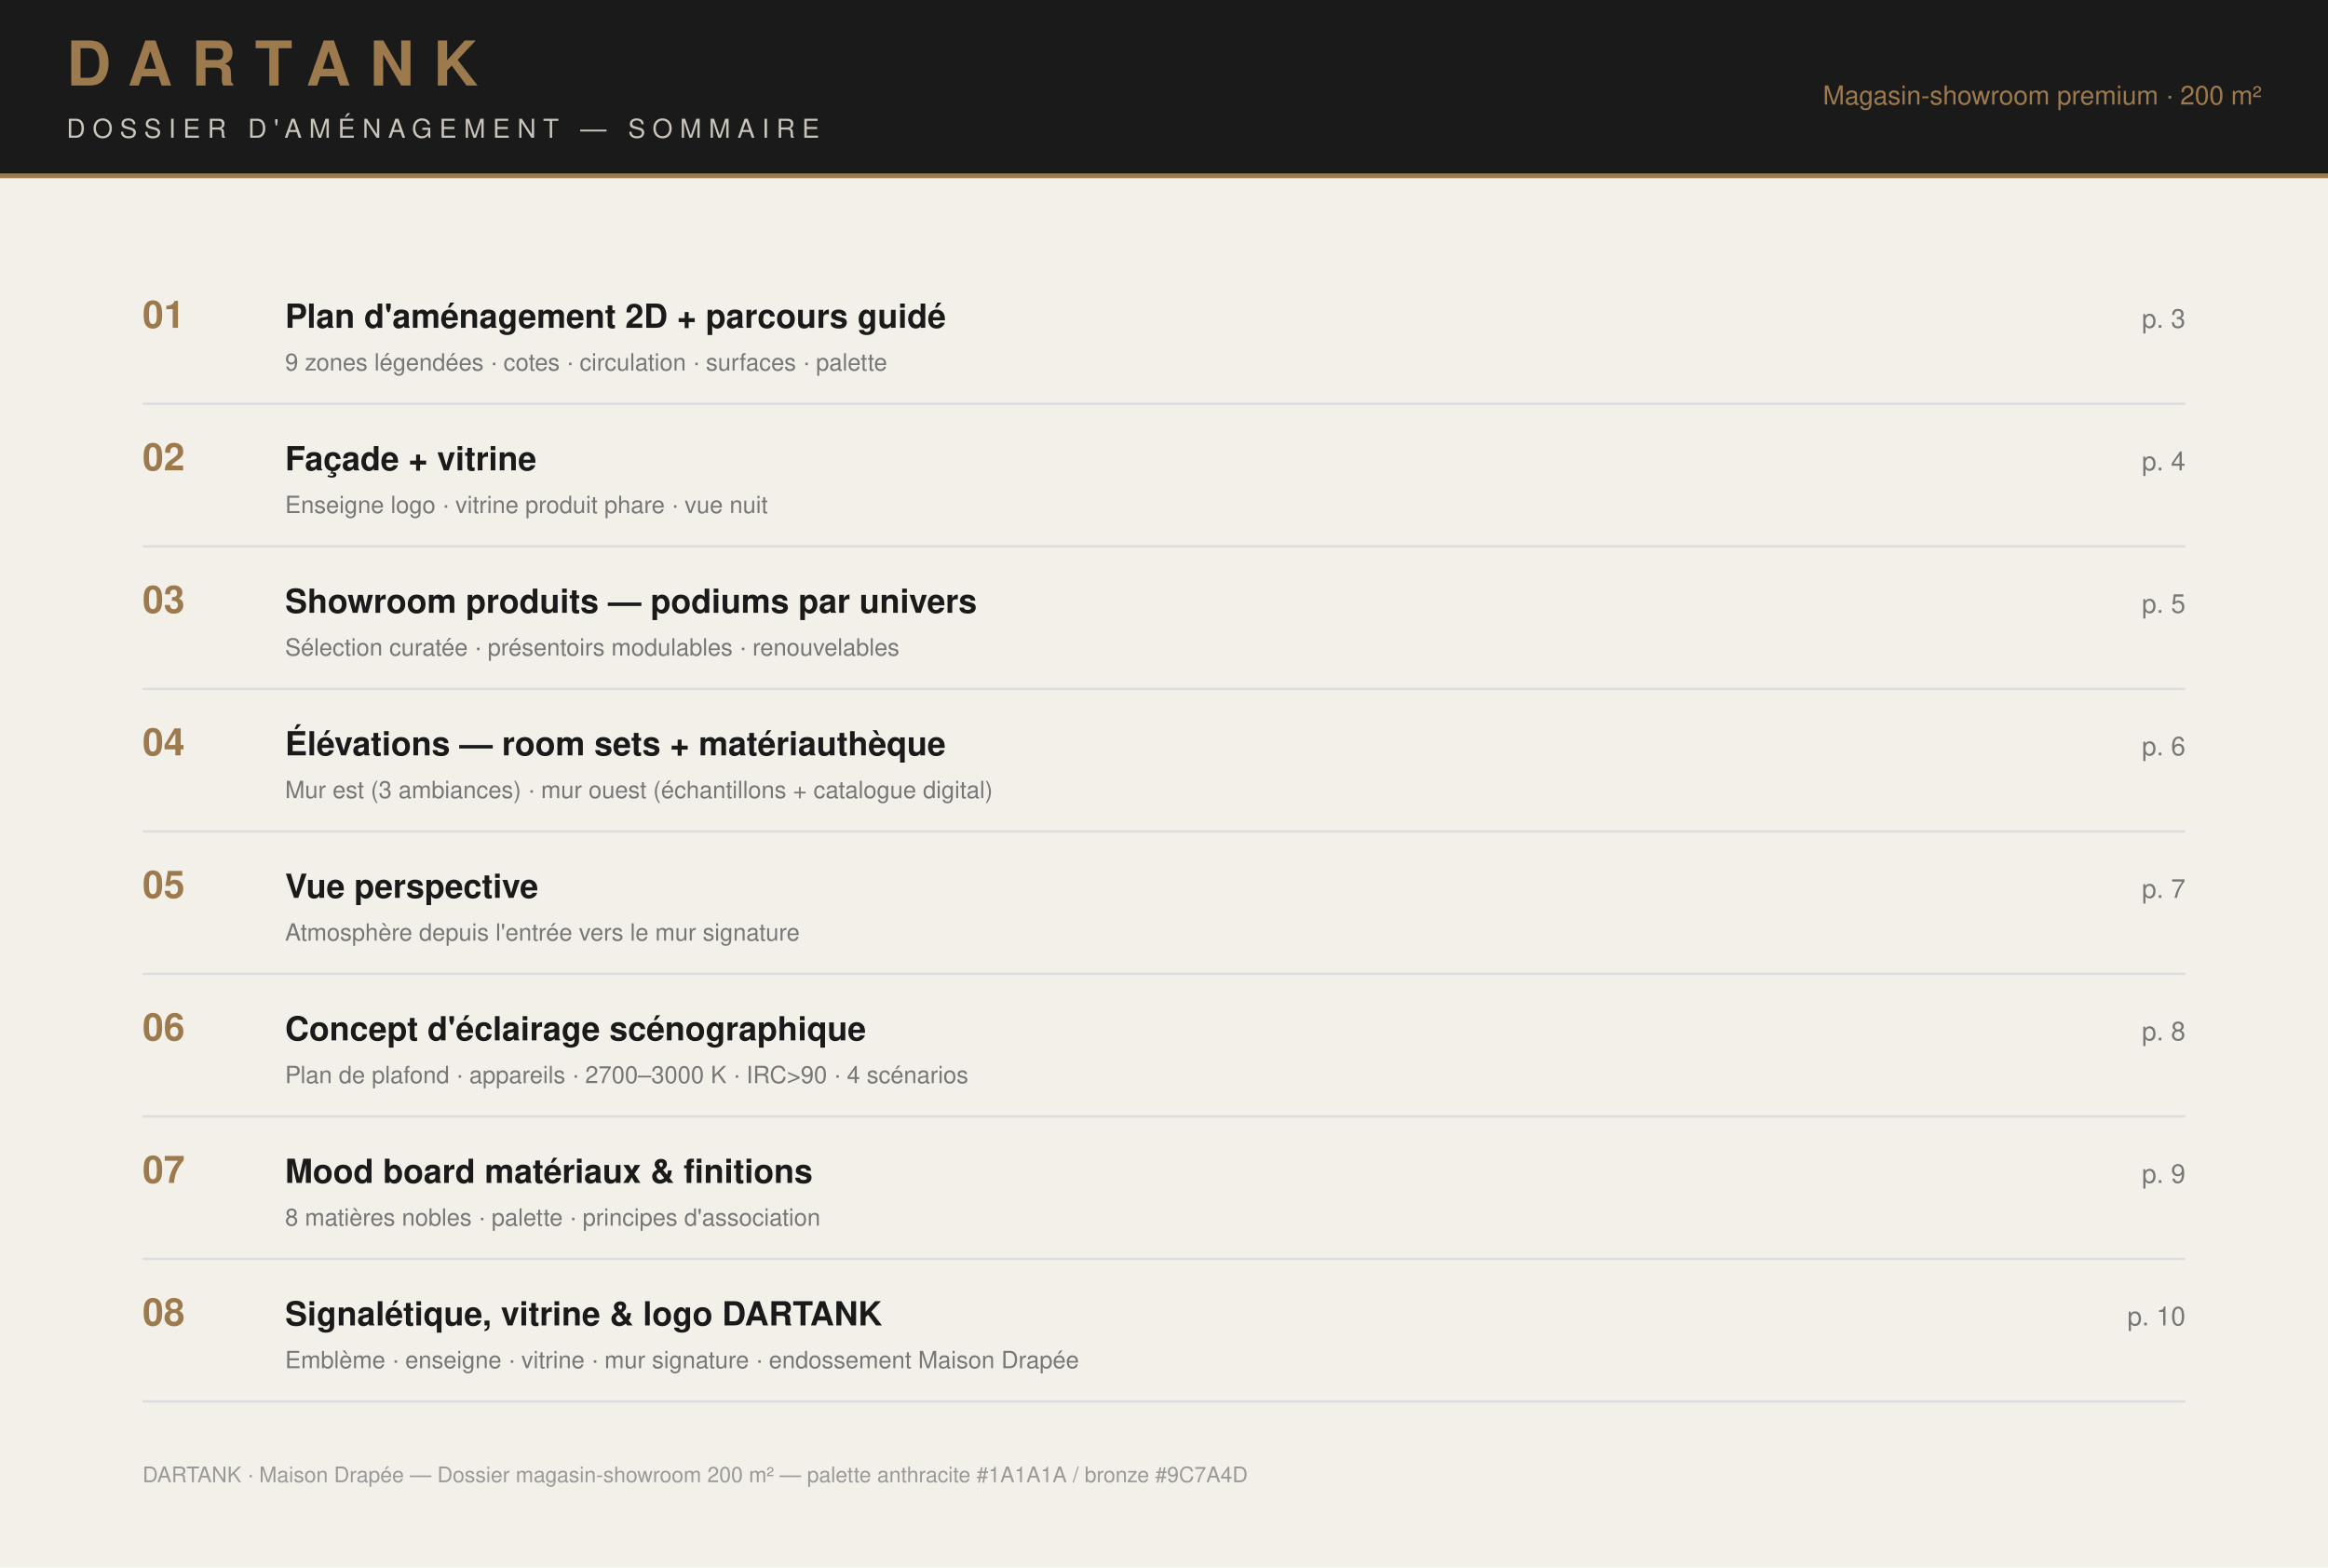
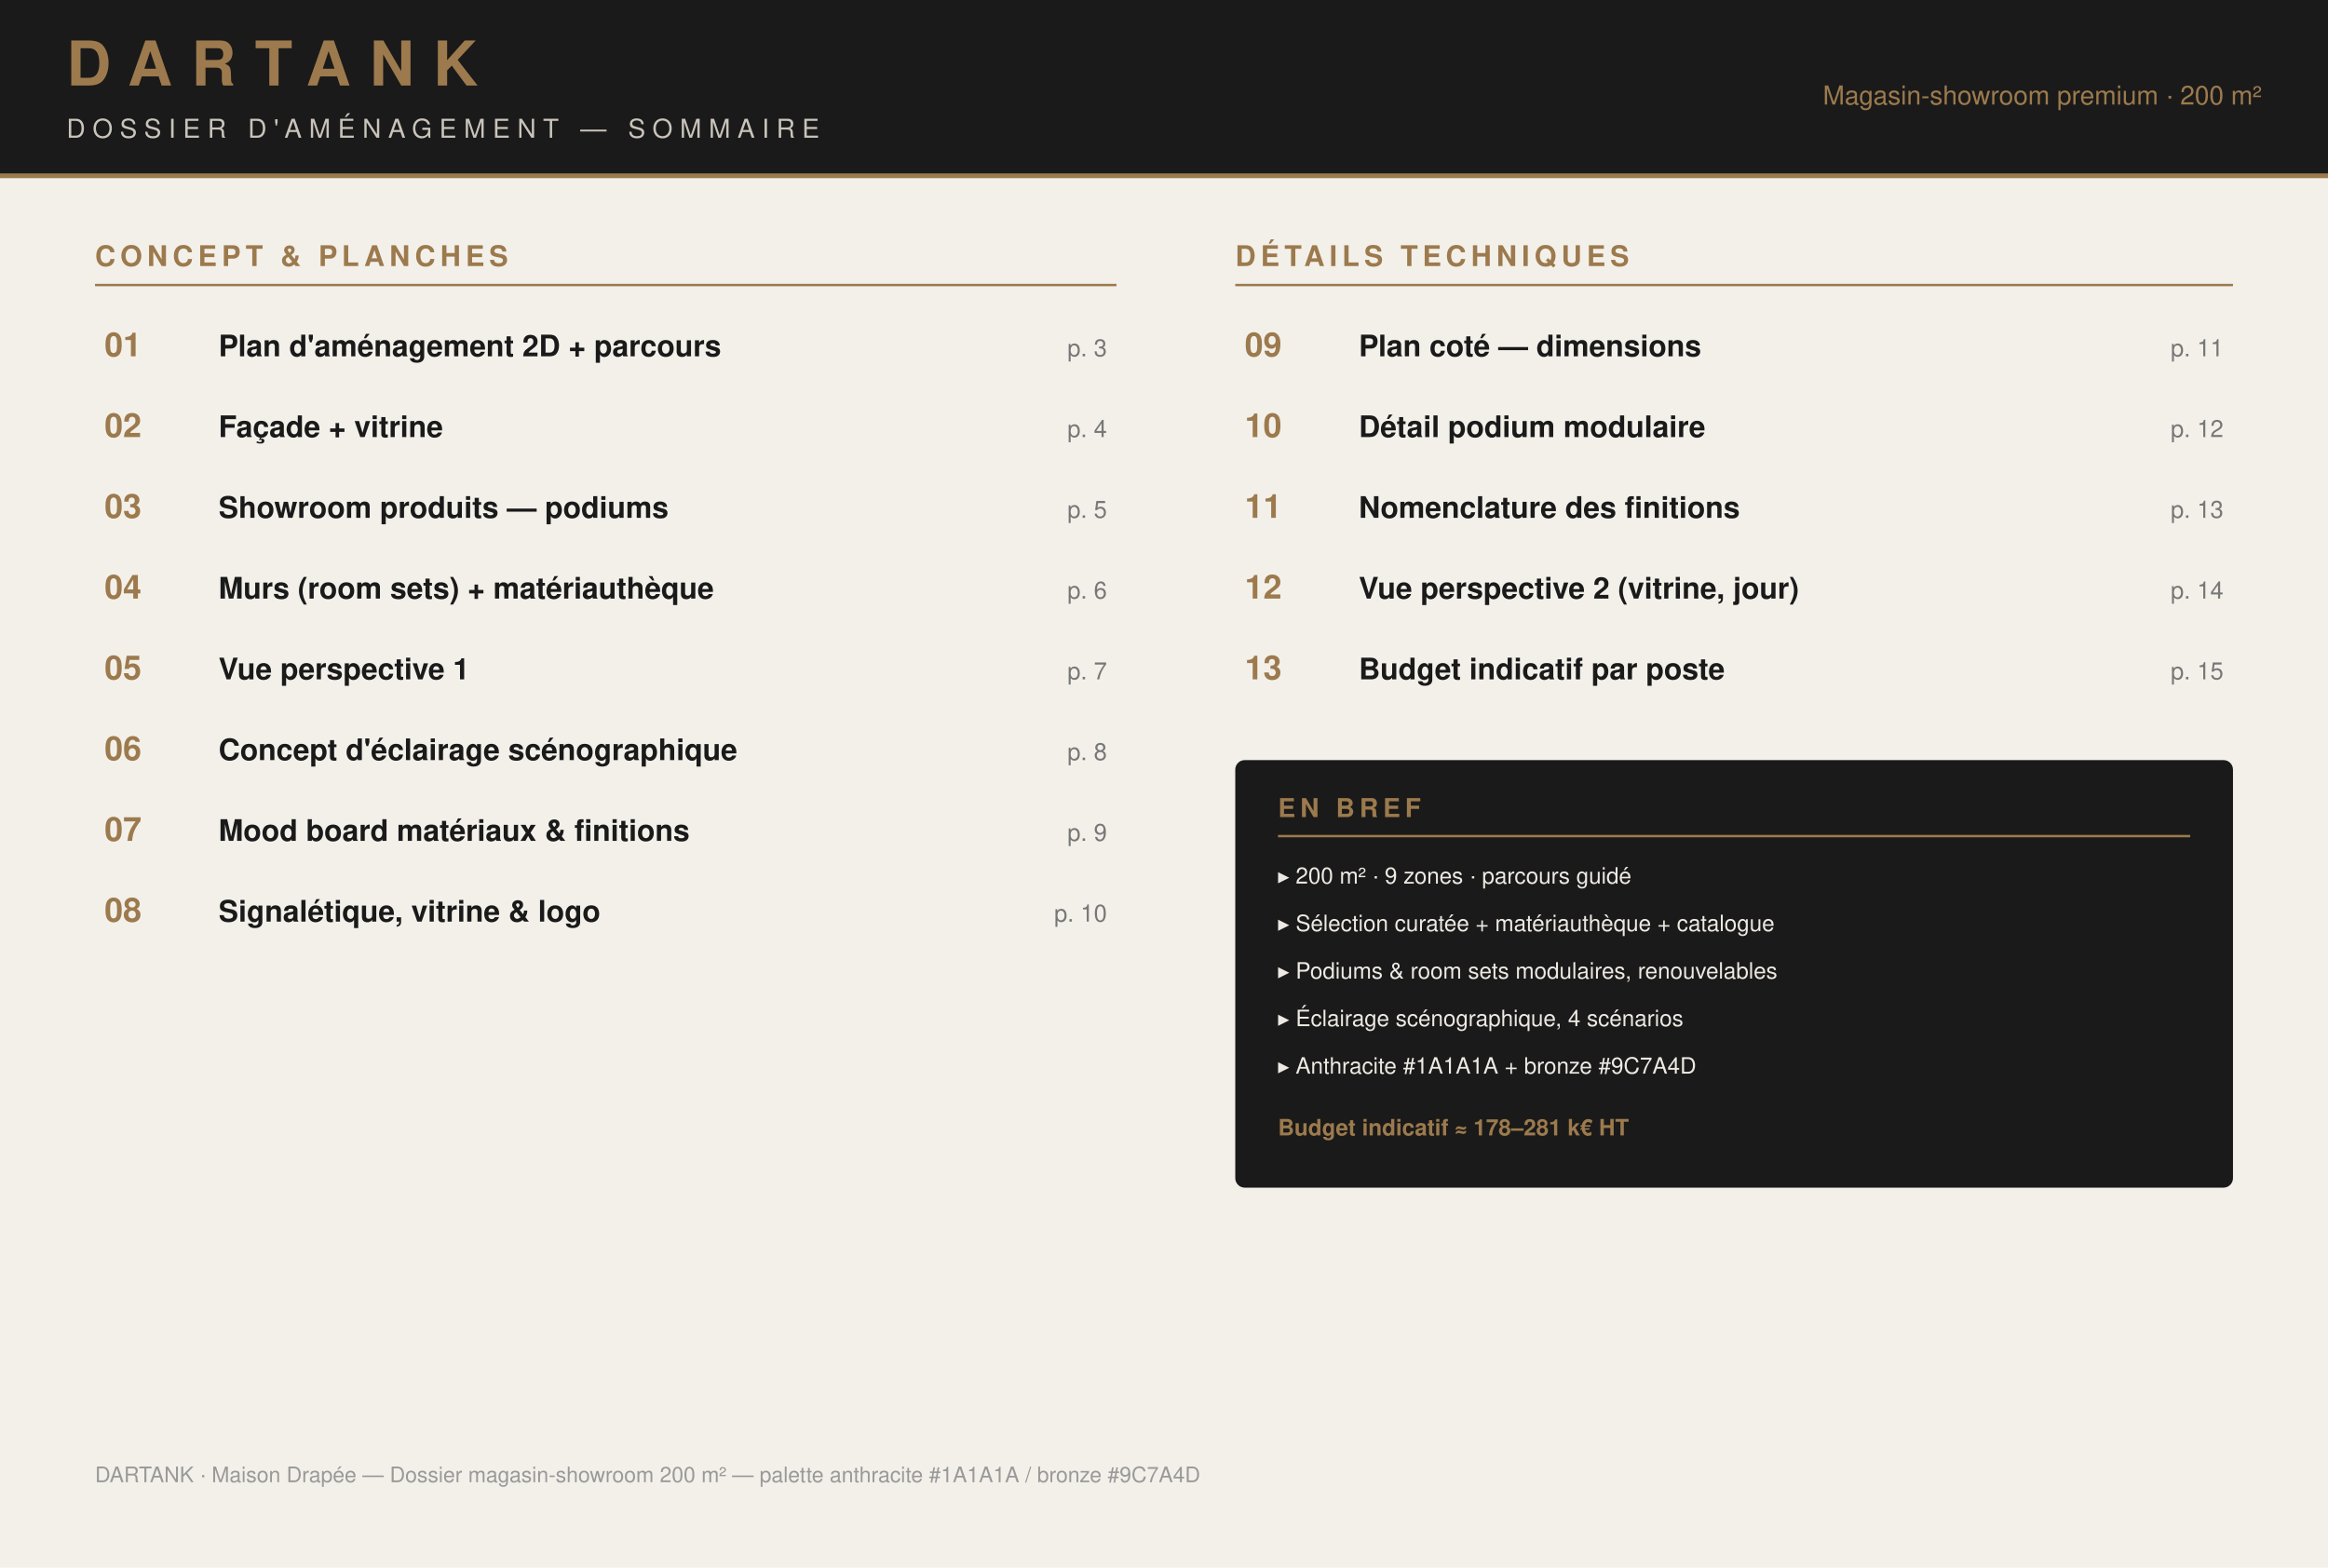
<svg xmlns="http://www.w3.org/2000/svg" viewBox="0 0 980 660" font-family="Helvetica, Arial, sans-serif">
  <rect x="0" y="0" width="980" height="660" fill="#F3F0EA" />
  <rect x="0" y="0" width="980" height="74" fill="#1A1A1A" />
  <text x="28" y="36" fill="#9C7A4D" font-size="26" letter-spacing="8" font-weight="600">DARTANK</text>
  <text x="28" y="58" fill="#C9C4BB" font-size="11" letter-spacing="3">DOSSIER D'AMÉNAGEMENT — SOMMAIRE</text>
  <text x="952" y="44" fill="#9C7A4D" font-size="11" text-anchor="end">Magasin-showroom premium · 200 m²</text>
  <line x1="0" y1="74" x2="980" y2="74" stroke="#9C7A4D" stroke-width="2" />
-   <g font-size="14" fill="#1A1A1A">
+   <text x="40" y="112" fill="#9C7A4D" font-size="12" letter-spacing="2" font-weight="600">CONCEPT &amp; PLANCHES</text>
+   <line x1="40" y1="120" x2="470" y2="120" stroke="#9C7A4D" stroke-width="1" />
+   <g font-size="12.5" fill="#1A1A1A">
    <g>
-       <text x="60" y="138" fill="#9C7A4D" font-weight="700" font-size="16">01</text>
-       <text x="120" y="138" font-weight="600">Plan d'aménagement 2D + parcours guidé</text>
-       <text x="920" y="138" text-anchor="end" fill="#777" font-size="11">p. 3</text>
-       <text x="120" y="156" fill="#777" font-size="10">9 zones légendées · cotes · circulation · surfaces · palette</text>
+       <text x="44" y="150" fill="#9C7A4D" font-weight="700" font-size="14">01</text>
+       <text x="92" y="150" font-weight="600">Plan d'aménagement 2D + parcours</text>
+       <text x="466" y="150" text-anchor="end" fill="#777" font-size="10">p. 3</text>
    </g>
-     <line x1="60" y1="170" x2="920" y2="170" stroke="#ddd" />
    <g>
-       <text x="60" y="198" fill="#9C7A4D" font-weight="700" font-size="16">02</text>
-       <text x="120" y="198" font-weight="600">Façade + vitrine</text>
-       <text x="920" y="198" text-anchor="end" fill="#777" font-size="11">p. 4</text>
-       <text x="120" y="216" fill="#777" font-size="10">Enseigne logo · vitrine produit phare · vue nuit</text>
+       <text x="44" y="184" fill="#9C7A4D" font-weight="700" font-size="14">02</text>
+       <text x="92" y="184" font-weight="600">Façade + vitrine</text>
+       <text x="466" y="184" text-anchor="end" fill="#777" font-size="10">p. 4</text>
    </g>
-     <line x1="60" y1="230" x2="920" y2="230" stroke="#ddd" />
    <g>
-       <text x="60" y="258" fill="#9C7A4D" font-weight="700" font-size="16">03</text>
-       <text x="120" y="258" font-weight="600">Showroom produits — podiums par univers</text>
-       <text x="920" y="258" text-anchor="end" fill="#777" font-size="11">p. 5</text>
-       <text x="120" y="276" fill="#777" font-size="10">Sélection curatée · présentoirs modulables · renouvelables</text>
+       <text x="44" y="218" fill="#9C7A4D" font-weight="700" font-size="14">03</text>
+       <text x="92" y="218" font-weight="600">Showroom produits — podiums</text>
+       <text x="466" y="218" text-anchor="end" fill="#777" font-size="10">p. 5</text>
    </g>
-     <line x1="60" y1="290" x2="920" y2="290" stroke="#ddd" />
    <g>
-       <text x="60" y="318" fill="#9C7A4D" font-weight="700" font-size="16">04</text>
-       <text x="120" y="318" font-weight="600">Élévations — room sets + matériauthèque</text>
-       <text x="920" y="318" text-anchor="end" fill="#777" font-size="11">p. 6</text>
-       <text x="120" y="336" fill="#777" font-size="10">Mur est (3 ambiances) · mur ouest (échantillons + catalogue digital)</text>
+       <text x="44" y="252" fill="#9C7A4D" font-weight="700" font-size="14">04</text>
+       <text x="92" y="252" font-weight="600">Murs (room sets) + matériauthèque</text>
+       <text x="466" y="252" text-anchor="end" fill="#777" font-size="10">p. 6</text>
    </g>
-     <line x1="60" y1="350" x2="920" y2="350" stroke="#ddd" />
    <g>
-       <text x="60" y="378" fill="#9C7A4D" font-weight="700" font-size="16">05</text>
-       <text x="120" y="378" font-weight="600">Vue perspective</text>
-       <text x="920" y="378" text-anchor="end" fill="#777" font-size="11">p. 7</text>
-       <text x="120" y="396" fill="#777" font-size="10">Atmosphère depuis l'entrée vers le mur signature</text>
+       <text x="44" y="286" fill="#9C7A4D" font-weight="700" font-size="14">05</text>
+       <text x="92" y="286" font-weight="600">Vue perspective 1</text>
+       <text x="466" y="286" text-anchor="end" fill="#777" font-size="10">p. 7</text>
    </g>
-     <line x1="60" y1="410" x2="920" y2="410" stroke="#ddd" />
    <g>
-       <text x="60" y="438" fill="#9C7A4D" font-weight="700" font-size="16">06</text>
-       <text x="120" y="438" font-weight="600">Concept d'éclairage scénographique</text>
-       <text x="920" y="438" text-anchor="end" fill="#777" font-size="11">p. 8</text>
-       <text x="120" y="456" fill="#777" font-size="10">Plan de plafond · appareils · 2700–3000 K · IRC&gt;90 · 4 scénarios</text>
+       <text x="44" y="320" fill="#9C7A4D" font-weight="700" font-size="14">06</text>
+       <text x="92" y="320" font-weight="600">Concept d'éclairage scénographique</text>
+       <text x="466" y="320" text-anchor="end" fill="#777" font-size="10">p. 8</text>
    </g>
-     <line x1="60" y1="470" x2="920" y2="470" stroke="#ddd" />
    <g>
-       <text x="60" y="498" fill="#9C7A4D" font-weight="700" font-size="16">07</text>
-       <text x="120" y="498" font-weight="600">Mood board matériaux &amp; finitions</text>
-       <text x="920" y="498" text-anchor="end" fill="#777" font-size="11">p. 9</text>
-       <text x="120" y="516" fill="#777" font-size="10">8 matières nobles · palette · principes d'association</text>
+       <text x="44" y="354" fill="#9C7A4D" font-weight="700" font-size="14">07</text>
+       <text x="92" y="354" font-weight="600">Mood board matériaux &amp; finitions</text>
+       <text x="466" y="354" text-anchor="end" fill="#777" font-size="10">p. 9</text>
    </g>
-     <line x1="60" y1="530" x2="920" y2="530" stroke="#ddd" />
    <g>
-       <text x="60" y="558" fill="#9C7A4D" font-weight="700" font-size="16">08</text>
-       <text x="120" y="558" font-weight="600">Signalétique, vitrine &amp; logo DARTANK</text>
-       <text x="920" y="558" text-anchor="end" fill="#777" font-size="11">p. 10</text>
-       <text x="120" y="576" fill="#777" font-size="10">Emblème · enseigne · vitrine · mur signature · endossement Maison Drapée</text>
+       <text x="44" y="388" fill="#9C7A4D" font-weight="700" font-size="14">08</text>
+       <text x="92" y="388" font-weight="600">Signalétique, vitrine &amp; logo</text>
+       <text x="466" y="388" text-anchor="end" fill="#777" font-size="10">p. 10</text>
    </g>
-     <line x1="60" y1="590" x2="920" y2="590" stroke="#ddd" />
  </g>
-   <text x="60" y="624" fill="#999" font-size="9">DARTANK · Maison Drapée — Dossier magasin-showroom 200 m² — palette anthracite #1A1A1A / bronze #9C7A4D</text>
+   <text x="520" y="112" fill="#9C7A4D" font-size="12" letter-spacing="2" font-weight="600">DÉTAILS TECHNIQUES</text>
+   <line x1="520" y1="120" x2="940" y2="120" stroke="#9C7A4D" stroke-width="1" />
+   <g font-size="12.5" fill="#1A1A1A">
+     <g>
+       <text x="524" y="150" fill="#9C7A4D" font-weight="700" font-size="14">09</text>
+       <text x="572" y="150" font-weight="600">Plan coté — dimensions</text>
+       <text x="936" y="150" text-anchor="end" fill="#777" font-size="10">p. 11</text>
+     </g>
+     <g>
+       <text x="524" y="184" fill="#9C7A4D" font-weight="700" font-size="14">10</text>
+       <text x="572" y="184" font-weight="600">Détail podium modulaire</text>
+       <text x="936" y="184" text-anchor="end" fill="#777" font-size="10">p. 12</text>
+     </g>
+     <g>
+       <text x="524" y="218" fill="#9C7A4D" font-weight="700" font-size="14">11</text>
+       <text x="572" y="218" font-weight="600">Nomenclature des finitions</text>
+       <text x="936" y="218" text-anchor="end" fill="#777" font-size="10">p. 13</text>
+     </g>
+     <g>
+       <text x="524" y="252" fill="#9C7A4D" font-weight="700" font-size="14">12</text>
+       <text x="572" y="252" font-weight="600">Vue perspective 2 (vitrine, jour)</text>
+       <text x="936" y="252" text-anchor="end" fill="#777" font-size="10">p. 14</text>
+     </g>
+     <g>
+       <text x="524" y="286" fill="#9C7A4D" font-weight="700" font-size="14">13</text>
+       <text x="572" y="286" font-weight="600">Budget indicatif par poste</text>
+       <text x="936" y="286" text-anchor="end" fill="#777" font-size="10">p. 15</text>
+     </g>
+   </g>
+   <rect x="520" y="320" width="420" height="180" fill="#1A1A1A" rx="4" />
+   <text x="538" y="344" fill="#9C7A4D" font-size="11" letter-spacing="2" font-weight="600">EN BREF</text>
+   <line x1="538" y1="352" x2="922" y2="352" stroke="#9C7A4D" stroke-width="1" />
+   <g font-size="9.5" fill="#EDE9E3">
+     <text x="538" y="372">▸ 200 m² · 9 zones · parcours guidé</text>
+     <text x="538" y="392">▸ Sélection curatée + matériauthèque + catalogue</text>
+     <text x="538" y="412">▸ Podiums &amp; room sets modulaires, renouvelables</text>
+     <text x="538" y="432">▸ Éclairage scénographique, 4 scénarios</text>
+     <text x="538" y="452">▸ Anthracite #1A1A1A + bronze #9C7A4D</text>
+     <text x="538" y="478" fill="#9C7A4D" font-weight="600">Budget indicatif ≈ 178–281 k€ HT</text>
+   </g>
+   <text x="40" y="624" fill="#999" font-size="9">DARTANK · Maison Drapée — Dossier magasin-showroom 200 m² — palette anthracite #1A1A1A / bronze #9C7A4D</text>
</svg>
